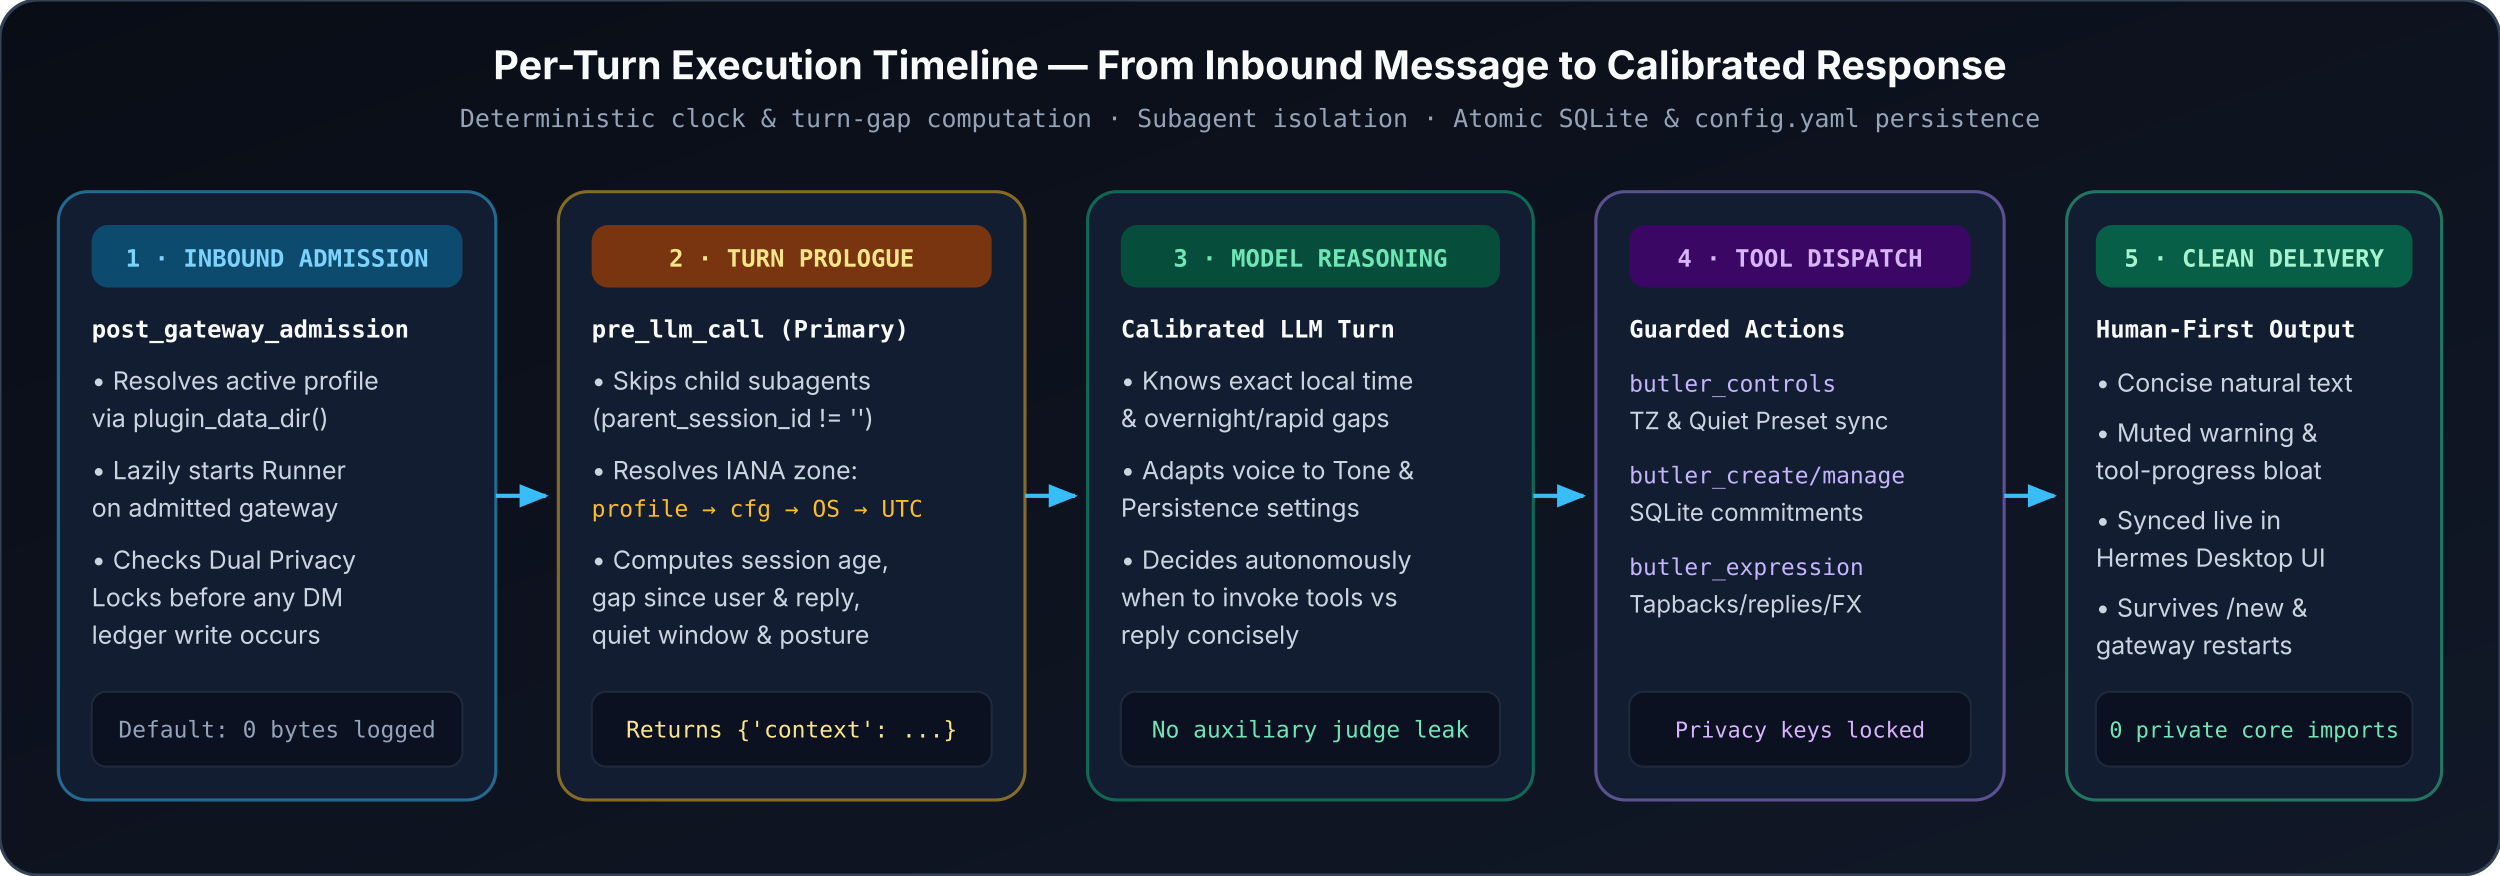
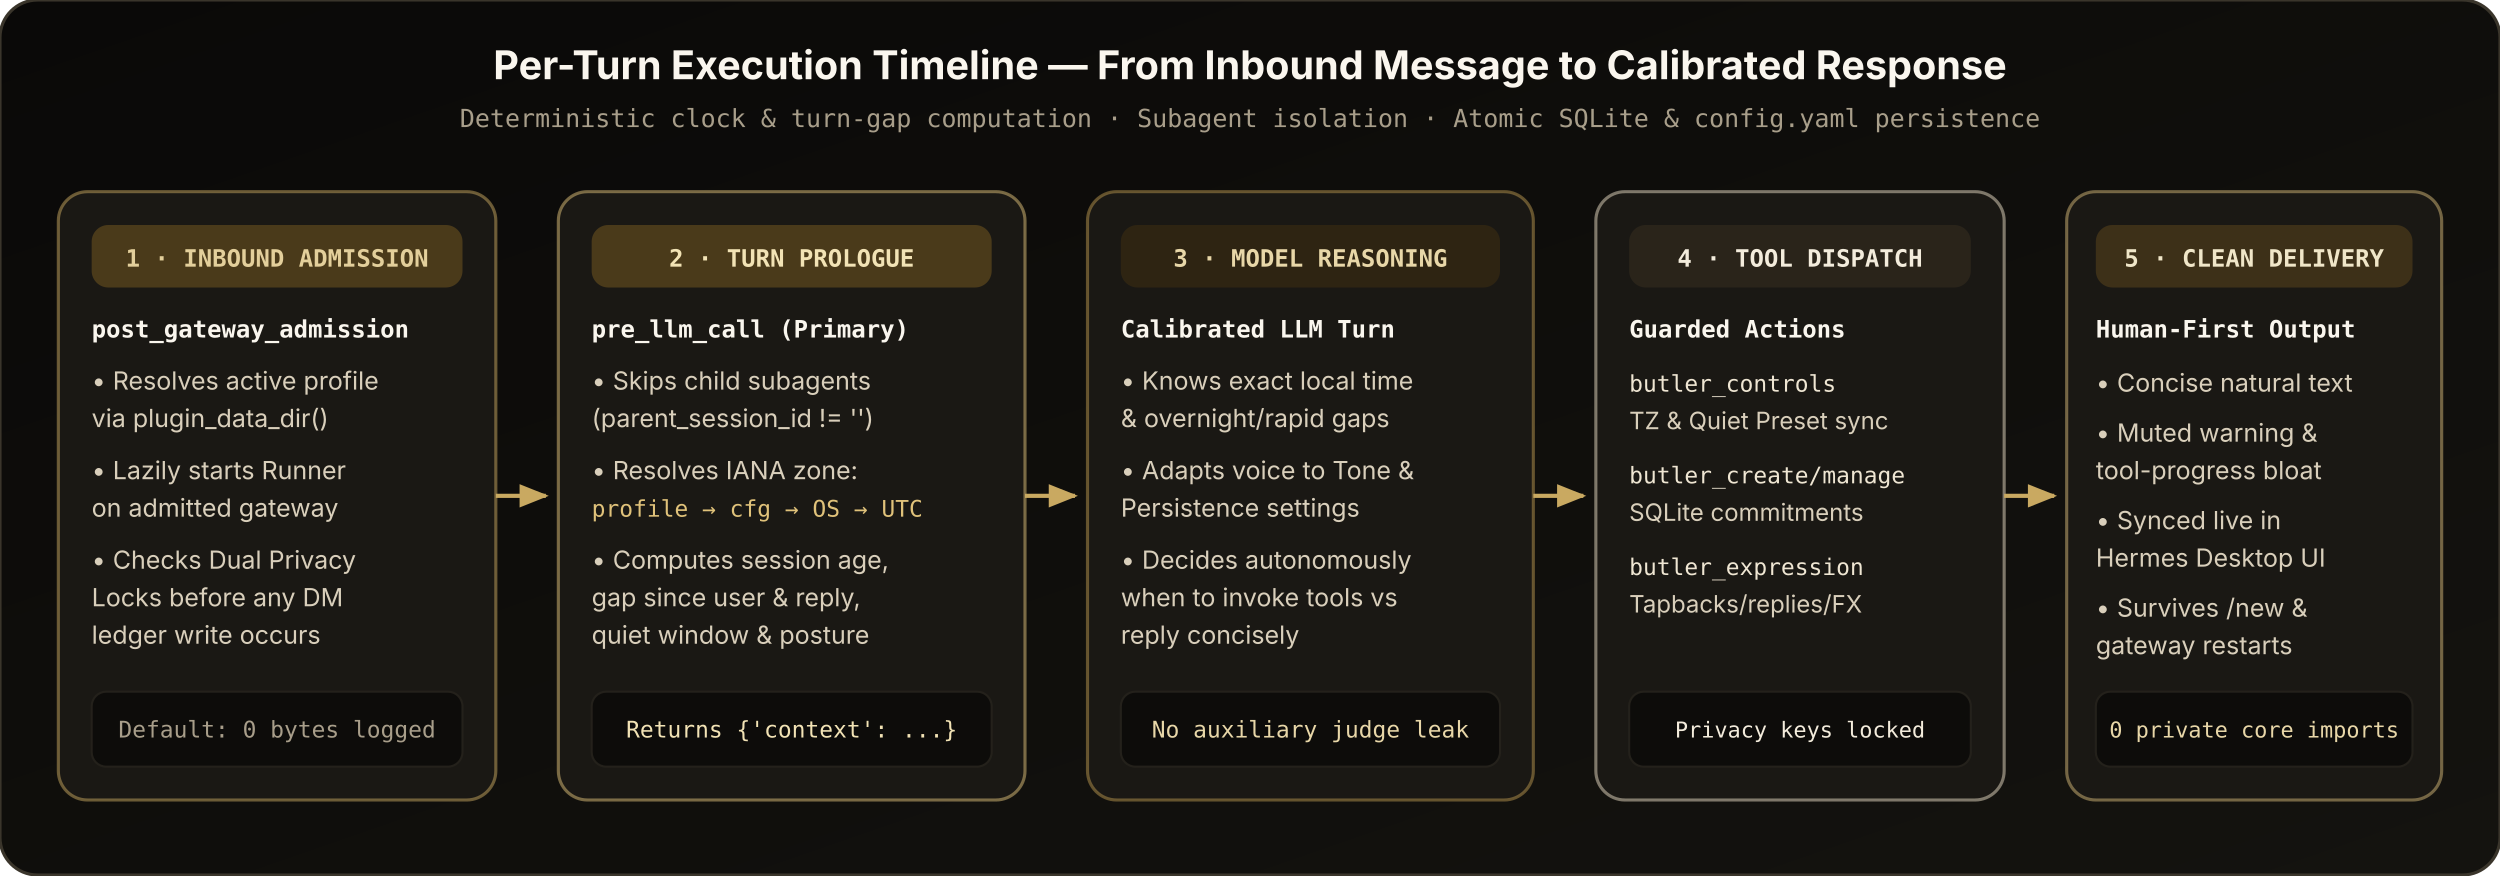
<svg xmlns="http://www.w3.org/2000/svg" viewBox="0 0 1200 420" width="1200" height="420" role="img" aria-label="Butler per-turn hook and tool execution lifecycle">
  <defs>
    <linearGradient id="flowBg" x1="0" y1="0" x2="1" y2="1">
-       <stop offset="0%" stop-color="#090d16" />
-       <stop offset="100%" stop-color="#111827" />
+       <stop offset="0%" stop-color="#0a0908" />
+       <stop offset="100%" stop-color="#14130f" />
    </linearGradient>
    <marker id="flowArrow" viewBox="0 0 10 10" refX="9" refY="5" markerWidth="7" markerHeight="7" orient="auto">
-       <path d="M 0 1 L 10 5 L 0 9 z" fill="#38bdf8" />
+       <path d="M 0 1 L 10 5 L 0 9 z" fill="#c9a961" />
    </marker>
  </defs>
-   <rect width="1200" height="420" rx="18" fill="url(#flowBg)" stroke="#334155" stroke-width="1.5" />
-   <text x="600" y="38" text-anchor="middle" font-family="-apple-system, BlinkMacSystemFont, 'Segoe UI', sans-serif" font-size="19" font-weight="700" fill="#f8fafc">Per-Turn Execution Timeline — From Inbound Message to Calibrated Response</text>
-   <text x="600" y="61" text-anchor="middle" font-family="ui-monospace, SFMono-Regular, Menlo, monospace" font-size="12" fill="#94a3b8">Deterministic clock &amp; turn-gap computation · Subagent isolation · Atomic SQLite &amp; config.yaml persistence</text>
+   <rect width="1200" height="420" rx="18" fill="url(#flowBg)" stroke="#3a352b" stroke-width="1.5" />
+   <text x="600" y="38" text-anchor="middle" font-family="-apple-system, BlinkMacSystemFont, 'Segoe UI', sans-serif" font-size="19" font-weight="700" fill="#faf6ee">Per-Turn Execution Timeline — From Inbound Message to Calibrated Response</text>
+   <text x="600" y="61" text-anchor="middle" font-family="ui-monospace, SFMono-Regular, Menlo, monospace" font-size="12" fill="#a89e8a">Deterministic clock &amp; turn-gap computation · Subagent isolation · Atomic SQLite &amp; config.yaml persistence</text>
  <g transform="translate(28, 92)">
-     <rect width="210" height="292" rx="14" fill="#131d31" stroke="#38bdf8" stroke-opacity="0.5" stroke-width="1.5" />
-     <rect x="16" y="16" width="178" height="30" rx="8" fill="#0c4a6e" />
-     <text x="105" y="36" text-anchor="middle" font-family="ui-monospace, SFMono-Regular, monospace" font-size="11.5" font-weight="700" fill="#7dd3fc">1 · INBOUND ADMISSION</text>
-     <text x="16" y="70" font-family="ui-monospace, SFMono-Regular, monospace" font-size="11.5" font-weight="700" fill="#f8fafc">post_gateway_admission</text>
-     <text x="16" y="95" font-family="-apple-system, BlinkMacSystemFont, 'Segoe UI', sans-serif" font-size="12" fill="#cbd5e1">• Resolves active profile</text>
-     <text x="16" y="113" font-family="-apple-system, BlinkMacSystemFont, 'Segoe UI', sans-serif" font-size="12" fill="#cbd5e1">  via plugin_data_dir()</text>
-     <text x="16" y="138" font-family="-apple-system, BlinkMacSystemFont, 'Segoe UI', sans-serif" font-size="12" fill="#cbd5e1">• Lazily starts Runner</text>
-     <text x="16" y="156" font-family="-apple-system, BlinkMacSystemFont, 'Segoe UI', sans-serif" font-size="12" fill="#cbd5e1">  on admitted gateway</text>
-     <text x="16" y="181" font-family="-apple-system, BlinkMacSystemFont, 'Segoe UI', sans-serif" font-size="12" fill="#cbd5e1">• Checks Dual Privacy</text>
-     <text x="16" y="199" font-family="-apple-system, BlinkMacSystemFont, 'Segoe UI', sans-serif" font-size="12" fill="#cbd5e1">  Locks before any DM</text>
-     <text x="16" y="217" font-family="-apple-system, BlinkMacSystemFont, 'Segoe UI', sans-serif" font-size="12" fill="#cbd5e1">  ledger write occurs</text>
-     <rect x="16" y="240" width="178" height="36" rx="7" fill="#0b1120" stroke="#1e293b" />
-     <text x="105" y="262" text-anchor="middle" font-family="ui-monospace, SFMono-Regular, monospace" font-size="11" fill="#94a3b8">Default: 0 bytes logged</text>
+     <rect width="210" height="292" rx="14" fill="#1a1814" stroke="#c9a961" stroke-opacity="0.5" stroke-width="1.5" />
+     <rect x="16" y="16" width="178" height="30" rx="8" fill="#4a3a1a" />
+     <text x="105" y="36" text-anchor="middle" font-family="ui-monospace, SFMono-Regular, monospace" font-size="11.5" font-weight="700" fill="#e3cf9b">1 · INBOUND ADMISSION</text>
+     <text x="16" y="70" font-family="ui-monospace, SFMono-Regular, monospace" font-size="11.5" font-weight="700" fill="#faf6ee">post_gateway_admission</text>
+     <text x="16" y="95" font-family="-apple-system, BlinkMacSystemFont, 'Segoe UI', sans-serif" font-size="12" fill="#d9cfbb">• Resolves active profile</text>
+     <text x="16" y="113" font-family="-apple-system, BlinkMacSystemFont, 'Segoe UI', sans-serif" font-size="12" fill="#d9cfbb">  via plugin_data_dir()</text>
+     <text x="16" y="138" font-family="-apple-system, BlinkMacSystemFont, 'Segoe UI', sans-serif" font-size="12" fill="#d9cfbb">• Lazily starts Runner</text>
+     <text x="16" y="156" font-family="-apple-system, BlinkMacSystemFont, 'Segoe UI', sans-serif" font-size="12" fill="#d9cfbb">  on admitted gateway</text>
+     <text x="16" y="181" font-family="-apple-system, BlinkMacSystemFont, 'Segoe UI', sans-serif" font-size="12" fill="#d9cfbb">• Checks Dual Privacy</text>
+     <text x="16" y="199" font-family="-apple-system, BlinkMacSystemFont, 'Segoe UI', sans-serif" font-size="12" fill="#d9cfbb">  Locks before any DM</text>
+     <text x="16" y="217" font-family="-apple-system, BlinkMacSystemFont, 'Segoe UI', sans-serif" font-size="12" fill="#d9cfbb">  ledger write occurs</text>
+     <rect x="16" y="240" width="178" height="36" rx="7" fill="#0d0c0a" stroke="#24211b" />
+     <text x="105" y="262" text-anchor="middle" font-family="ui-monospace, SFMono-Regular, monospace" font-size="11" fill="#a89e8a">Default: 0 bytes logged</text>
  </g>
-   <line x1="238" y1="238" x2="262" y2="238" stroke="#38bdf8" stroke-width="2" marker-end="url(#flowArrow)" />
+   <line x1="238" y1="238" x2="262" y2="238" stroke="#c9a961" stroke-width="2" marker-end="url(#flowArrow)" />
  <g transform="translate(268, 92)">
-     <rect width="224" height="292" rx="14" fill="#131d31" stroke="#fbbf24" stroke-opacity="0.5" stroke-width="1.5" />
-     <rect x="16" y="16" width="192" height="30" rx="8" fill="#78350f" />
-     <text x="112" y="36" text-anchor="middle" font-family="ui-monospace, SFMono-Regular, monospace" font-size="11.5" font-weight="700" fill="#fde68a">2 · TURN PROLOGUE</text>
-     <text x="16" y="70" font-family="ui-monospace, SFMono-Regular, monospace" font-size="11.5" font-weight="700" fill="#f8fafc">pre_llm_call (Primary)</text>
-     <text x="16" y="95" font-family="-apple-system, BlinkMacSystemFont, 'Segoe UI', sans-serif" font-size="12" fill="#cbd5e1">• Skips child subagents</text>
-     <text x="16" y="113" font-family="-apple-system, BlinkMacSystemFont, 'Segoe UI', sans-serif" font-size="12" fill="#cbd5e1">  (parent_session_id != '')</text>
-     <text x="16" y="138" font-family="-apple-system, BlinkMacSystemFont, 'Segoe UI', sans-serif" font-size="12" fill="#cbd5e1">• Resolves IANA zone:</text>
-     <text x="16" y="156" font-family="ui-monospace, SFMono-Regular, monospace" font-size="11" fill="#fbbf24">  profile → cfg → OS → UTC</text>
-     <text x="16" y="181" font-family="-apple-system, BlinkMacSystemFont, 'Segoe UI', sans-serif" font-size="12" fill="#cbd5e1">• Computes session age,</text>
-     <text x="16" y="199" font-family="-apple-system, BlinkMacSystemFont, 'Segoe UI', sans-serif" font-size="12" fill="#cbd5e1">  gap since user &amp; reply,</text>
-     <text x="16" y="217" font-family="-apple-system, BlinkMacSystemFont, 'Segoe UI', sans-serif" font-size="12" fill="#cbd5e1">  quiet window &amp; posture</text>
-     <rect x="16" y="240" width="192" height="36" rx="7" fill="#0b1120" stroke="#1e293b" />
-     <text x="112" y="262" text-anchor="middle" font-family="ui-monospace, SFMono-Regular, monospace" font-size="11" fill="#fde68a">Returns {'context': ...}</text>
+     <rect width="224" height="292" rx="14" fill="#1a1814" stroke="#e0c27a" stroke-opacity="0.5" stroke-width="1.5" />
+     <rect x="16" y="16" width="192" height="30" rx="8" fill="#4a3a1a" />
+     <text x="112" y="36" text-anchor="middle" font-family="ui-monospace, SFMono-Regular, monospace" font-size="11.5" font-weight="700" fill="#f2e3b5">2 · TURN PROLOGUE</text>
+     <text x="16" y="70" font-family="ui-monospace, SFMono-Regular, monospace" font-size="11.5" font-weight="700" fill="#faf6ee">pre_llm_call (Primary)</text>
+     <text x="16" y="95" font-family="-apple-system, BlinkMacSystemFont, 'Segoe UI', sans-serif" font-size="12" fill="#d9cfbb">• Skips child subagents</text>
+     <text x="16" y="113" font-family="-apple-system, BlinkMacSystemFont, 'Segoe UI', sans-serif" font-size="12" fill="#d9cfbb">  (parent_session_id != '')</text>
+     <text x="16" y="138" font-family="-apple-system, BlinkMacSystemFont, 'Segoe UI', sans-serif" font-size="12" fill="#d9cfbb">• Resolves IANA zone:</text>
+     <text x="16" y="156" font-family="ui-monospace, SFMono-Regular, monospace" font-size="11" fill="#e0c27a">  profile → cfg → OS → UTC</text>
+     <text x="16" y="181" font-family="-apple-system, BlinkMacSystemFont, 'Segoe UI', sans-serif" font-size="12" fill="#d9cfbb">• Computes session age,</text>
+     <text x="16" y="199" font-family="-apple-system, BlinkMacSystemFont, 'Segoe UI', sans-serif" font-size="12" fill="#d9cfbb">  gap since user &amp; reply,</text>
+     <text x="16" y="217" font-family="-apple-system, BlinkMacSystemFont, 'Segoe UI', sans-serif" font-size="12" fill="#d9cfbb">  quiet window &amp; posture</text>
+     <rect x="16" y="240" width="192" height="36" rx="7" fill="#0d0c0a" stroke="#24211b" />
+     <text x="112" y="262" text-anchor="middle" font-family="ui-monospace, SFMono-Regular, monospace" font-size="11" fill="#f2e3b5">Returns {'context': ...}</text>
  </g>
-   <line x1="492" y1="238" x2="516" y2="238" stroke="#38bdf8" stroke-width="2" marker-end="url(#flowArrow)" />
+   <line x1="492" y1="238" x2="516" y2="238" stroke="#c9a961" stroke-width="2" marker-end="url(#flowArrow)" />
  <g transform="translate(522, 92)">
-     <rect width="214" height="292" rx="14" fill="#131d31" stroke="#10b981" stroke-opacity="0.5" stroke-width="1.5" />
-     <rect x="16" y="16" width="182" height="30" rx="8" fill="#064e3b" />
-     <text x="107" y="36" text-anchor="middle" font-family="ui-monospace, SFMono-Regular, monospace" font-size="11.5" font-weight="700" fill="#6ee7b7">3 · MODEL REASONING</text>
-     <text x="16" y="70" font-family="ui-monospace, SFMono-Regular, monospace" font-size="11.5" font-weight="700" fill="#f8fafc">Calibrated LLM Turn</text>
-     <text x="16" y="95" font-family="-apple-system, BlinkMacSystemFont, 'Segoe UI', sans-serif" font-size="12" fill="#cbd5e1">• Knows exact local time</text>
-     <text x="16" y="113" font-family="-apple-system, BlinkMacSystemFont, 'Segoe UI', sans-serif" font-size="12" fill="#cbd5e1">  &amp; overnight/rapid gaps</text>
-     <text x="16" y="138" font-family="-apple-system, BlinkMacSystemFont, 'Segoe UI', sans-serif" font-size="12" fill="#cbd5e1">• Adapts voice to Tone &amp;</text>
-     <text x="16" y="156" font-family="-apple-system, BlinkMacSystemFont, 'Segoe UI', sans-serif" font-size="12" fill="#cbd5e1">  Persistence settings</text>
-     <text x="16" y="181" font-family="-apple-system, BlinkMacSystemFont, 'Segoe UI', sans-serif" font-size="12" fill="#cbd5e1">• Decides autonomously</text>
-     <text x="16" y="199" font-family="-apple-system, BlinkMacSystemFont, 'Segoe UI', sans-serif" font-size="12" fill="#cbd5e1">  when to invoke tools vs</text>
-     <text x="16" y="217" font-family="-apple-system, BlinkMacSystemFont, 'Segoe UI', sans-serif" font-size="12" fill="#cbd5e1">  reply concisely</text>
-     <rect x="16" y="240" width="182" height="36" rx="7" fill="#0b1120" stroke="#1e293b" />
-     <text x="107" y="262" text-anchor="middle" font-family="ui-monospace, SFMono-Regular, monospace" font-size="11" fill="#6ee7b7">No auxiliary judge leak</text>
+     <rect width="214" height="292" rx="14" fill="#1a1814" stroke="#b8964f" stroke-opacity="0.5" stroke-width="1.5" />
+     <rect x="16" y="16" width="182" height="30" rx="8" fill="#2e2412" />
+     <text x="107" y="36" text-anchor="middle" font-family="ui-monospace, SFMono-Regular, monospace" font-size="11.5" font-weight="700" fill="#e8d7a8">3 · MODEL REASONING</text>
+     <text x="16" y="70" font-family="ui-monospace, SFMono-Regular, monospace" font-size="11.5" font-weight="700" fill="#faf6ee">Calibrated LLM Turn</text>
+     <text x="16" y="95" font-family="-apple-system, BlinkMacSystemFont, 'Segoe UI', sans-serif" font-size="12" fill="#d9cfbb">• Knows exact local time</text>
+     <text x="16" y="113" font-family="-apple-system, BlinkMacSystemFont, 'Segoe UI', sans-serif" font-size="12" fill="#d9cfbb">  &amp; overnight/rapid gaps</text>
+     <text x="16" y="138" font-family="-apple-system, BlinkMacSystemFont, 'Segoe UI', sans-serif" font-size="12" fill="#d9cfbb">• Adapts voice to Tone &amp;</text>
+     <text x="16" y="156" font-family="-apple-system, BlinkMacSystemFont, 'Segoe UI', sans-serif" font-size="12" fill="#d9cfbb">  Persistence settings</text>
+     <text x="16" y="181" font-family="-apple-system, BlinkMacSystemFont, 'Segoe UI', sans-serif" font-size="12" fill="#d9cfbb">• Decides autonomously</text>
+     <text x="16" y="199" font-family="-apple-system, BlinkMacSystemFont, 'Segoe UI', sans-serif" font-size="12" fill="#d9cfbb">  when to invoke tools vs</text>
+     <text x="16" y="217" font-family="-apple-system, BlinkMacSystemFont, 'Segoe UI', sans-serif" font-size="12" fill="#d9cfbb">  reply concisely</text>
+     <rect x="16" y="240" width="182" height="36" rx="7" fill="#0d0c0a" stroke="#24211b" />
+     <text x="107" y="262" text-anchor="middle" font-family="ui-monospace, SFMono-Regular, monospace" font-size="11" fill="#e8d7a8">No auxiliary judge leak</text>
  </g>
-   <line x1="736" y1="238" x2="760" y2="238" stroke="#38bdf8" stroke-width="2" marker-end="url(#flowArrow)" />
+   <line x1="736" y1="238" x2="760" y2="238" stroke="#c9a961" stroke-width="2" marker-end="url(#flowArrow)" />
  <g transform="translate(766, 92)">
-     <rect width="196" height="292" rx="14" fill="#131d31" stroke="#a78bfa" stroke-opacity="0.5" stroke-width="1.5" />
-     <rect x="16" y="16" width="164" height="30" rx="8" fill="#3b0764" />
-     <text x="98" y="36" text-anchor="middle" font-family="ui-monospace, SFMono-Regular, monospace" font-size="11.5" font-weight="700" fill="#d8b4fe">4 · TOOL DISPATCH</text>
-     <text x="16" y="70" font-family="ui-monospace, SFMono-Regular, monospace" font-size="11.5" font-weight="700" fill="#f8fafc">Guarded Actions</text>
-     <text x="16" y="96" font-family="ui-monospace, SFMono-Regular, monospace" font-size="11" fill="#c4b5fd">butler_controls</text>
-     <text x="16" y="114" font-family="-apple-system, BlinkMacSystemFont, 'Segoe UI', sans-serif" font-size="11.5" fill="#cbd5e1">  TZ &amp; Quiet Preset sync</text>
-     <text x="16" y="140" font-family="ui-monospace, SFMono-Regular, monospace" font-size="11" fill="#c4b5fd">butler_create/manage</text>
-     <text x="16" y="158" font-family="-apple-system, BlinkMacSystemFont, 'Segoe UI', sans-serif" font-size="11.5" fill="#cbd5e1">  SQLite commitments</text>
-     <text x="16" y="184" font-family="ui-monospace, SFMono-Regular, monospace" font-size="11" fill="#c4b5fd">butler_expression</text>
-     <text x="16" y="202" font-family="-apple-system, BlinkMacSystemFont, 'Segoe UI', sans-serif" font-size="11.5" fill="#cbd5e1">  Tapbacks/replies/FX</text>
-     <rect x="16" y="240" width="164" height="36" rx="7" fill="#0b1120" stroke="#1e293b" />
-     <text x="98" y="262" text-anchor="middle" font-family="ui-monospace, SFMono-Regular, monospace" font-size="10.5" fill="#d8b4fe">Privacy keys locked</text>
+     <rect width="196" height="292" rx="14" fill="#1a1814" stroke="#e8dcc4" stroke-opacity="0.5" stroke-width="1.5" />
+     <rect x="16" y="16" width="164" height="30" rx="8" fill="#2a241a" />
+     <text x="98" y="36" text-anchor="middle" font-family="ui-monospace, SFMono-Regular, monospace" font-size="11.5" font-weight="700" fill="#f3ecdc">4 · TOOL DISPATCH</text>
+     <text x="16" y="70" font-family="ui-monospace, SFMono-Regular, monospace" font-size="11.5" font-weight="700" fill="#faf6ee">Guarded Actions</text>
+     <text x="16" y="96" font-family="ui-monospace, SFMono-Regular, monospace" font-size="11" fill="#efe6d3">butler_controls</text>
+     <text x="16" y="114" font-family="-apple-system, BlinkMacSystemFont, 'Segoe UI', sans-serif" font-size="11.5" fill="#d9cfbb">  TZ &amp; Quiet Preset sync</text>
+     <text x="16" y="140" font-family="ui-monospace, SFMono-Regular, monospace" font-size="11" fill="#efe6d3">butler_create/manage</text>
+     <text x="16" y="158" font-family="-apple-system, BlinkMacSystemFont, 'Segoe UI', sans-serif" font-size="11.5" fill="#d9cfbb">  SQLite commitments</text>
+     <text x="16" y="184" font-family="ui-monospace, SFMono-Regular, monospace" font-size="11" fill="#efe6d3">butler_expression</text>
+     <text x="16" y="202" font-family="-apple-system, BlinkMacSystemFont, 'Segoe UI', sans-serif" font-size="11.5" fill="#d9cfbb">  Tapbacks/replies/FX</text>
+     <rect x="16" y="240" width="164" height="36" rx="7" fill="#0d0c0a" stroke="#24211b" />
+     <text x="98" y="262" text-anchor="middle" font-family="ui-monospace, SFMono-Regular, monospace" font-size="10.5" fill="#f3ecdc">Privacy keys locked</text>
  </g>
-   <line x1="962" y1="238" x2="986" y2="238" stroke="#38bdf8" stroke-width="2" marker-end="url(#flowArrow)" />
+   <line x1="962" y1="238" x2="986" y2="238" stroke="#c9a961" stroke-width="2" marker-end="url(#flowArrow)" />
  <g transform="translate(992, 92)">
-     <rect width="180" height="292" rx="14" fill="#131d31" stroke="#34d399" stroke-opacity="0.5" stroke-width="1.5" />
-     <rect x="14" y="16" width="152" height="30" rx="8" fill="#065f46" />
-     <text x="90" y="36" text-anchor="middle" font-family="ui-monospace, SFMono-Regular, monospace" font-size="11.5" font-weight="700" fill="#a7f3d0">5 · CLEAN DELIVERY</text>
-     <text x="14" y="70" font-family="ui-monospace, SFMono-Regular, monospace" font-size="11.5" font-weight="700" fill="#f8fafc">Human-First Output</text>
-     <text x="14" y="96" font-family="-apple-system, BlinkMacSystemFont, 'Segoe UI', sans-serif" font-size="12" fill="#cbd5e1">• Concise natural text</text>
-     <text x="14" y="120" font-family="-apple-system, BlinkMacSystemFont, 'Segoe UI', sans-serif" font-size="12" fill="#cbd5e1">• Muted warning &amp;</text>
-     <text x="14" y="138" font-family="-apple-system, BlinkMacSystemFont, 'Segoe UI', sans-serif" font-size="12" fill="#cbd5e1">  tool-progress bloat</text>
-     <text x="14" y="162" font-family="-apple-system, BlinkMacSystemFont, 'Segoe UI', sans-serif" font-size="12" fill="#cbd5e1">• Synced live in</text>
-     <text x="14" y="180" font-family="-apple-system, BlinkMacSystemFont, 'Segoe UI', sans-serif" font-size="12" fill="#cbd5e1">  Hermes Desktop UI</text>
-     <text x="14" y="204" font-family="-apple-system, BlinkMacSystemFont, 'Segoe UI', sans-serif" font-size="12" fill="#cbd5e1">• Survives /new &amp;</text>
-     <text x="14" y="222" font-family="-apple-system, BlinkMacSystemFont, 'Segoe UI', sans-serif" font-size="12" fill="#cbd5e1">  gateway restarts</text>
-     <rect x="14" y="240" width="152" height="36" rx="7" fill="#0b1120" stroke="#1e293b" />
-     <text x="90" y="262" text-anchor="middle" font-family="ui-monospace, SFMono-Regular, monospace" font-size="10.5" fill="#6ee7b7">0 private core imports</text>
+     <rect width="180" height="292" rx="14" fill="#1a1814" stroke="#d4b978" stroke-opacity="0.5" stroke-width="1.5" />
+     <rect x="14" y="16" width="152" height="30" rx="8" fill="#3d3018" />
+     <text x="90" y="36" text-anchor="middle" font-family="ui-monospace, SFMono-Regular, monospace" font-size="11.5" font-weight="700" fill="#f0e6c8">5 · CLEAN DELIVERY</text>
+     <text x="14" y="70" font-family="ui-monospace, SFMono-Regular, monospace" font-size="11.5" font-weight="700" fill="#faf6ee">Human-First Output</text>
+     <text x="14" y="96" font-family="-apple-system, BlinkMacSystemFont, 'Segoe UI', sans-serif" font-size="12" fill="#d9cfbb">• Concise natural text</text>
+     <text x="14" y="120" font-family="-apple-system, BlinkMacSystemFont, 'Segoe UI', sans-serif" font-size="12" fill="#d9cfbb">• Muted warning &amp;</text>
+     <text x="14" y="138" font-family="-apple-system, BlinkMacSystemFont, 'Segoe UI', sans-serif" font-size="12" fill="#d9cfbb">  tool-progress bloat</text>
+     <text x="14" y="162" font-family="-apple-system, BlinkMacSystemFont, 'Segoe UI', sans-serif" font-size="12" fill="#d9cfbb">• Synced live in</text>
+     <text x="14" y="180" font-family="-apple-system, BlinkMacSystemFont, 'Segoe UI', sans-serif" font-size="12" fill="#d9cfbb">  Hermes Desktop UI</text>
+     <text x="14" y="204" font-family="-apple-system, BlinkMacSystemFont, 'Segoe UI', sans-serif" font-size="12" fill="#d9cfbb">• Survives /new &amp;</text>
+     <text x="14" y="222" font-family="-apple-system, BlinkMacSystemFont, 'Segoe UI', sans-serif" font-size="12" fill="#d9cfbb">  gateway restarts</text>
+     <rect x="14" y="240" width="152" height="36" rx="7" fill="#0d0c0a" stroke="#24211b" />
+     <text x="90" y="262" text-anchor="middle" font-family="ui-monospace, SFMono-Regular, monospace" font-size="10.5" fill="#e8d7a8">0 private core imports</text>
  </g>
</svg>
